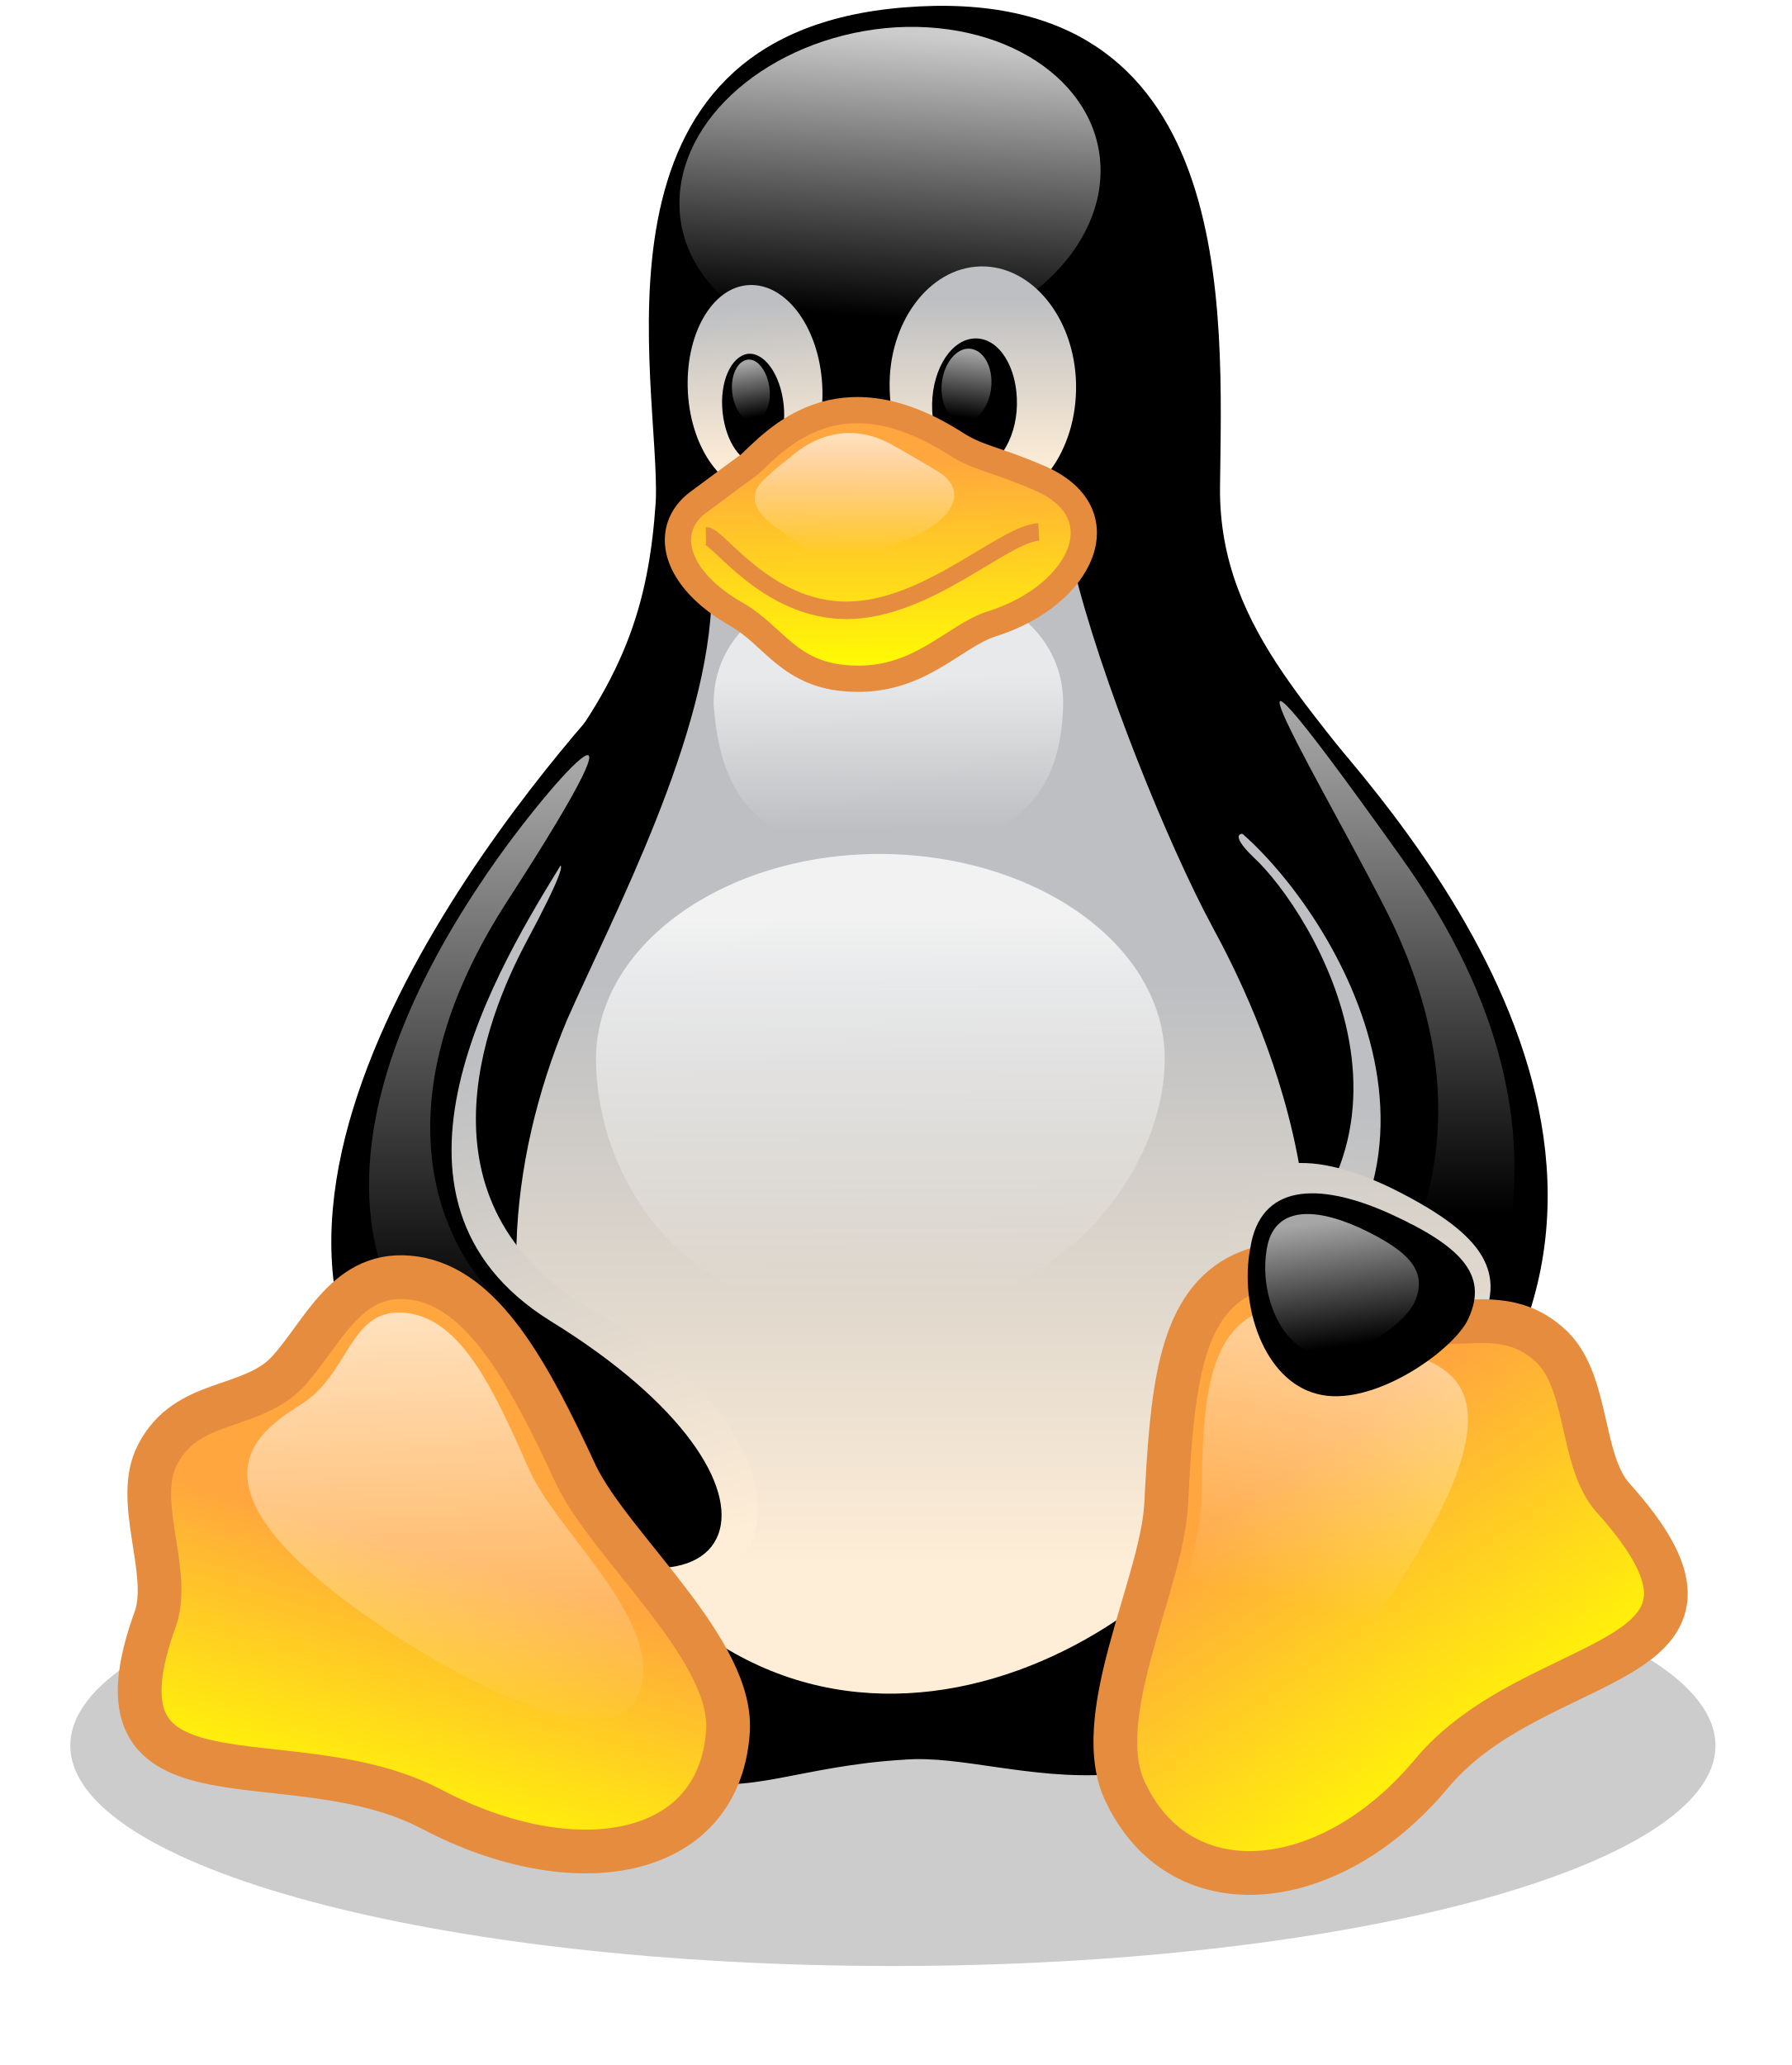
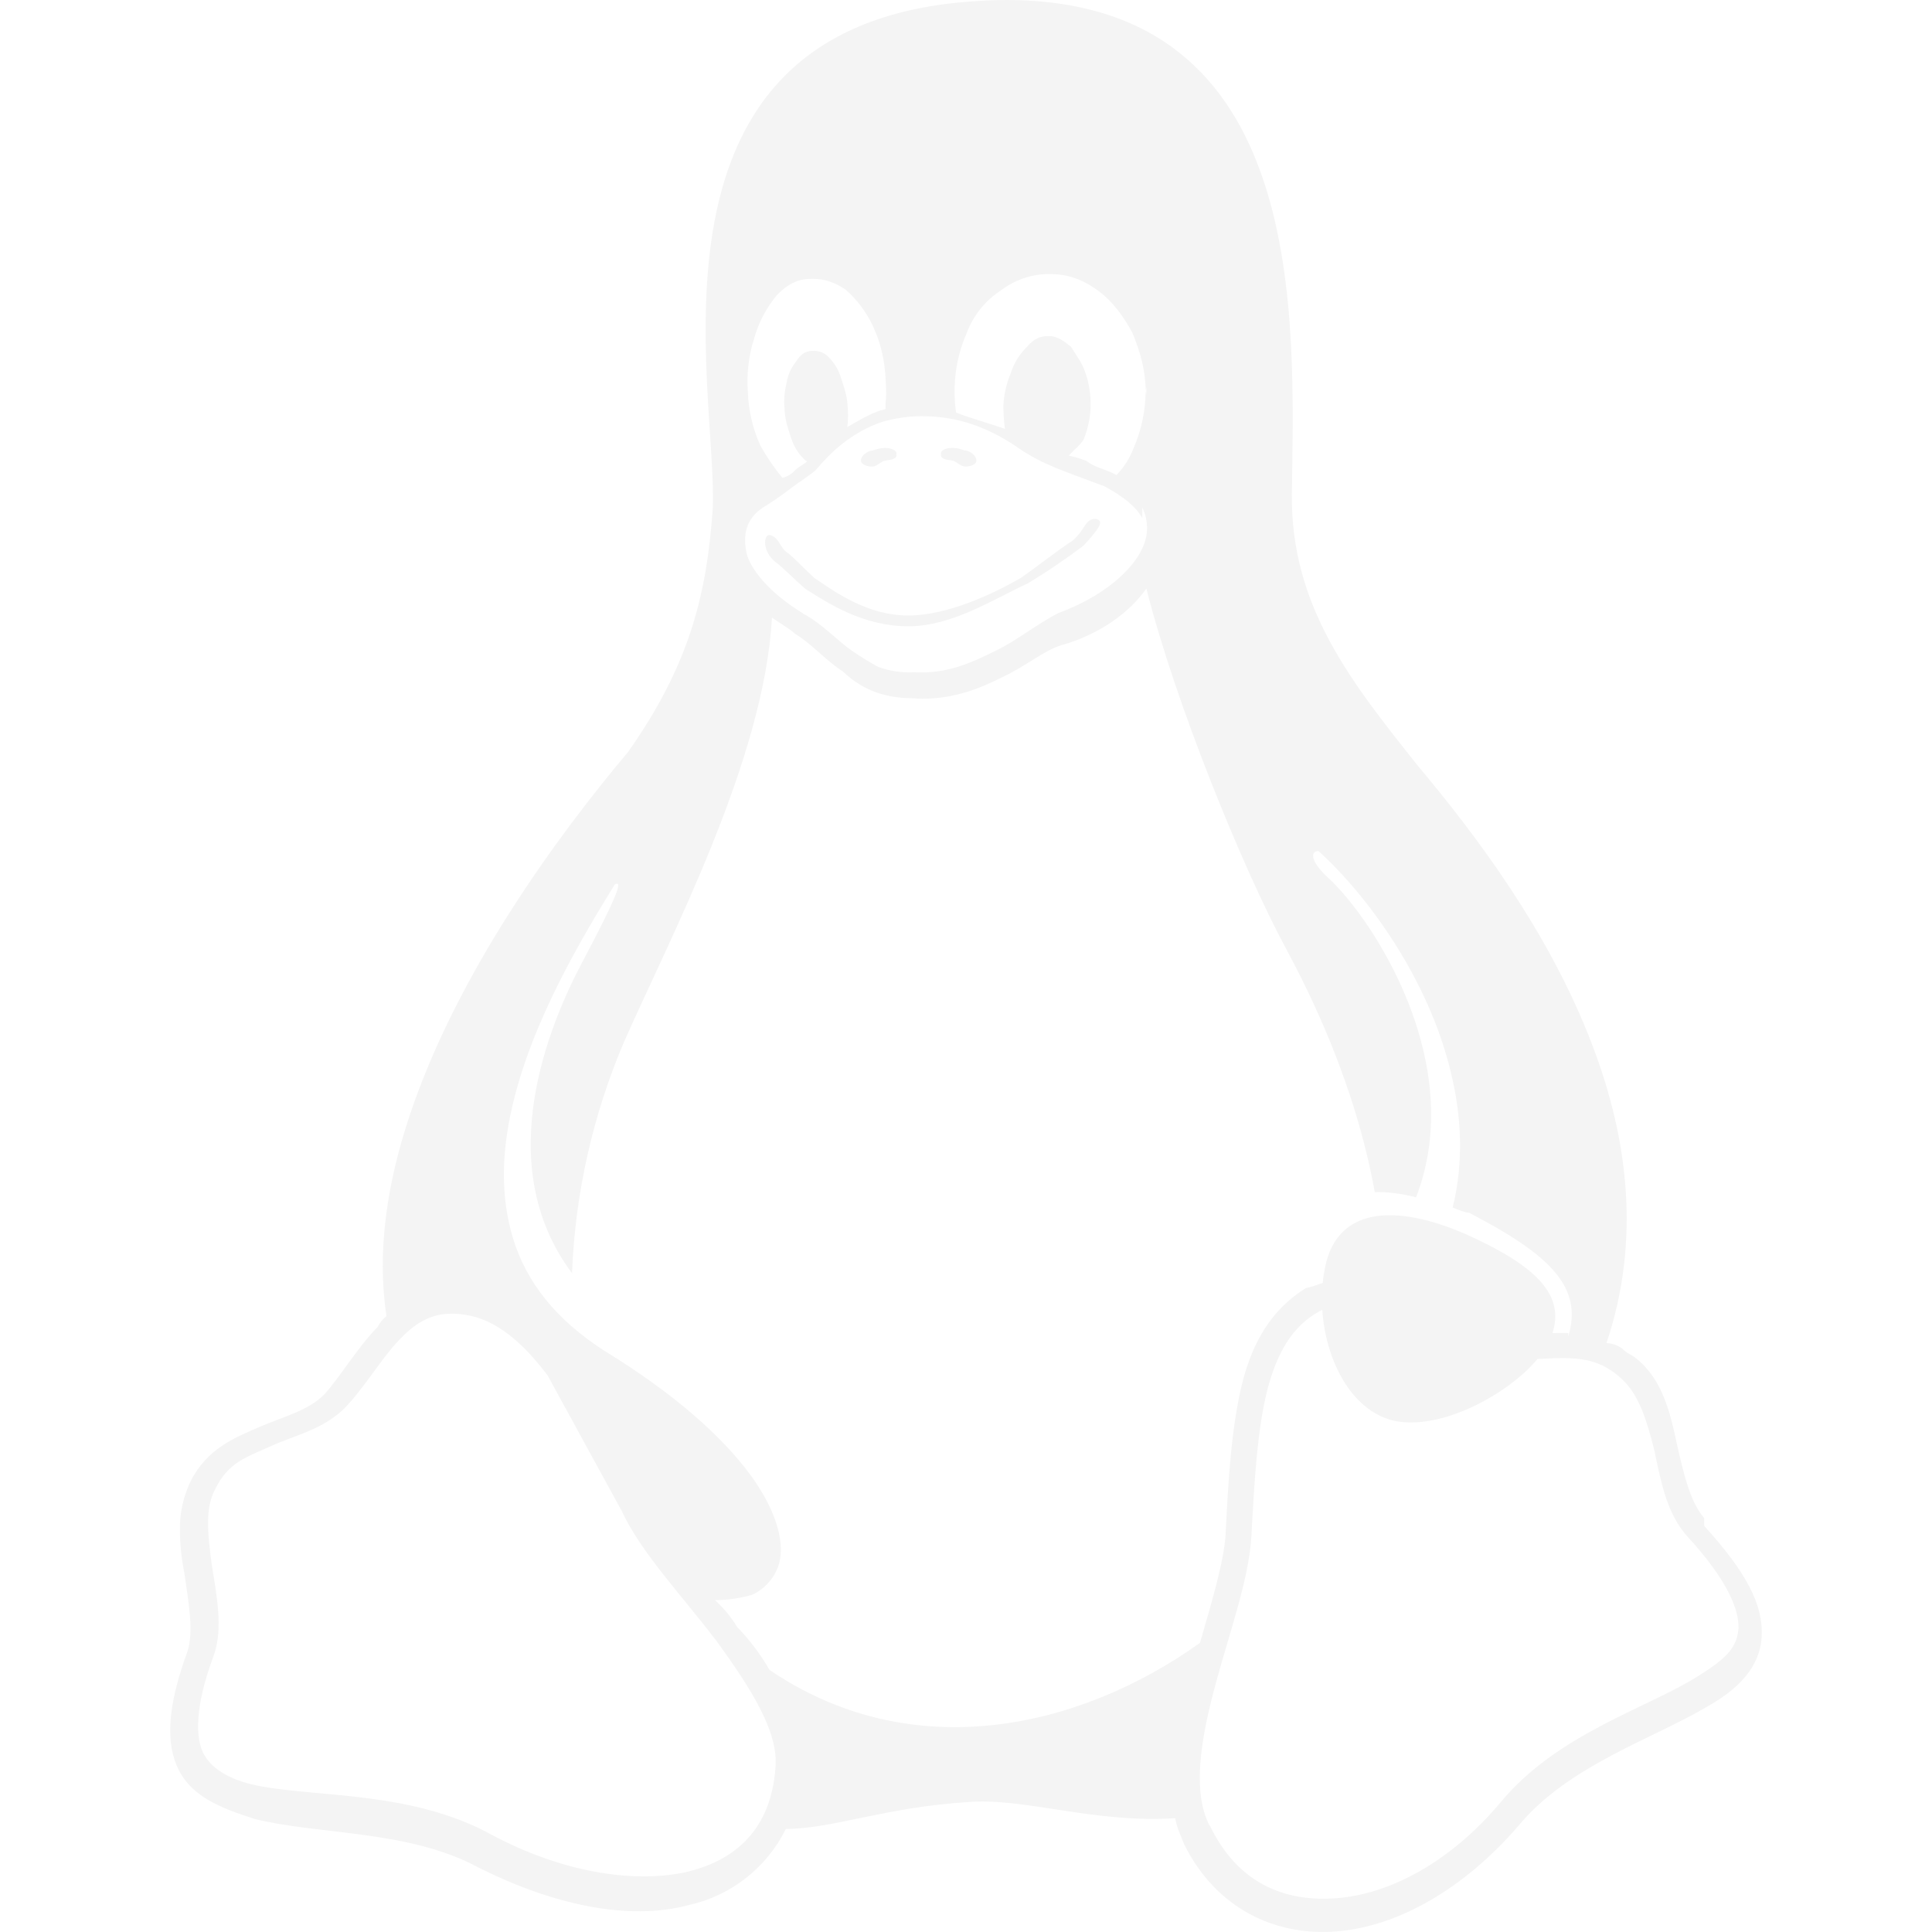
- <svg xmlns="http://www.w3.org/2000/svg" width="27.77" height="32" viewBox="0 0 256 295">
-   <defs>
-     <linearGradient id="logosLinuxTux0" x1="48.548%" x2="51.047%" y1="115.276%" y2="41.364%">
-       <stop offset="0%" stop-color="#FFEED7" />
-       <stop offset="100%" stop-color="#BDBFC2" />
-     </linearGradient>
-     <linearGradient id="logosLinuxTux1" x1="54.407%" x2="46.175%" y1="2.404%" y2="90.542%">
-       <stop offset="0%" stop-color="#FFF" stop-opacity=".8" />
-       <stop offset="100%" stop-color="#FFF" stop-opacity="0" />
-     </linearGradient>
-     <linearGradient id="logosLinuxTux2" x1="51.86%" x2="47.947%" y1="88.248%" y2="9.748%">
-       <stop offset="0%" stop-color="#FFEED7" />
-       <stop offset="100%" stop-color="#BDBFC2" />
-     </linearGradient>
-     <linearGradient id="logosLinuxTux3" x1="49.925%" x2="49.924%" y1="85.49%" y2="13.811%">
-       <stop offset="0%" stop-color="#FFEED7" />
-       <stop offset="100%" stop-color="#BDBFC2" />
-     </linearGradient>
-     <linearGradient id="logosLinuxTux4" x1="53.901%" x2="45.956%" y1="3.102%" y2="93.895%">
-       <stop offset="0%" stop-color="#FFF" stop-opacity=".65" />
-       <stop offset="100%" stop-color="#FFF" stop-opacity="0" />
-     </linearGradient>
-     <linearGradient id="logosLinuxTux5" x1="45.593%" x2="54.811%" y1="5.475%" y2="93.524%">
-       <stop offset="0%" stop-color="#FFF" stop-opacity=".65" />
-       <stop offset="100%" stop-color="#FFF" stop-opacity="0" />
-     </linearGradient>
-     <linearGradient id="logosLinuxTux6" x1="49.984%" x2="49.984%" y1="89.845%" y2="40.632%">
-       <stop offset="0%" stop-color="#FFEED7" />
-       <stop offset="100%" stop-color="#BDBFC2" />
-     </linearGradient>
-     <linearGradient id="logosLinuxTux7" x1="53.505%" x2="42.746%" y1="99.975%" y2="23.545%">
-       <stop offset="0%" stop-color="#FFEED7" />
-       <stop offset="100%" stop-color="#BDBFC2" />
-     </linearGradient>
-     <linearGradient id="logosLinuxTux8" x1="49.841%" x2="50.241%" y1="13.229%" y2="94.673%">
-       <stop offset="0%" stop-color="#FFF" stop-opacity=".8" />
-       <stop offset="100%" stop-color="#FFF" stop-opacity="0" />
-     </linearGradient>
-     <linearGradient id="logosLinuxTux9" x1="49.927%" x2="50.727%" y1="37.327%" y2="92.782%">
-       <stop offset="0%" stop-color="#FFF" stop-opacity=".65" />
-       <stop offset="100%" stop-color="#FFF" stop-opacity="0" />
-     </linearGradient>
-     <linearGradient id="logosLinuxTuxa" x1="49.876%" x2="49.876%" y1="2.299%" y2="81.204%">
-       <stop offset="0%" stop-color="#FFF" stop-opacity=".65" />
-       <stop offset="100%" stop-color="#FFF" stop-opacity="0" />
-     </linearGradient>
-     <linearGradient id="logosLinuxTuxb" x1="49.833%" x2="49.824%" y1="2.272%" y2="71.799%">
-       <stop offset="0%" stop-color="#FFF" stop-opacity=".65" />
-       <stop offset="100%" stop-color="#FFF" stop-opacity="0" />
-     </linearGradient>
-     <linearGradient id="logosLinuxTuxc" x1="53.467%" x2="38.949%" y1="48.921%" y2="98.1%">
-       <stop offset="0%" stop-color="#FFA63F" />
-       <stop offset="100%" stop-color="#FF0" />
-     </linearGradient>
-     <linearGradient id="logosLinuxTuxd" x1="52.373%" x2="47.579%" y1="143.009%" y2="-64.622%">
-       <stop offset="0%" stop-color="#FFEED7" />
-       <stop offset="100%" stop-color="#BDBFC2" />
-     </linearGradient>
-     <linearGradient id="logosLinuxTuxe" x1="30.581%" x2="65.887%" y1="34.024%" y2="89.175%">
-       <stop offset="0%" stop-color="#FFA63F" />
-       <stop offset="100%" stop-color="#FF0" />
-     </linearGradient>
-     <linearGradient id="logosLinuxTuxf" x1="59.572%" x2="48.361%" y1="-17.216%" y2="66.118%">
-       <stop offset="0%" stop-color="#FFF" stop-opacity=".65" />
-       <stop offset="100%" stop-color="#FFF" stop-opacity="0" />
-     </linearGradient>
-     <linearGradient id="logosLinuxTuxg" x1="47.769%" x2="51.373%" y1="1.565%" y2="104.313%">
-       <stop offset="0%" stop-color="#FFF" stop-opacity=".65" />
-       <stop offset="100%" stop-color="#FFF" stop-opacity="0" />
-     </linearGradient>
-     <linearGradient id="logosLinuxTuxh" x1="43.55%" x2="57.114%" y1="4.533%" y2="92.827%">
-       <stop offset="0%" stop-color="#FFF" stop-opacity=".65" />
-       <stop offset="100%" stop-color="#FFF" stop-opacity="0" />
-     </linearGradient>
-     <linearGradient id="logosLinuxTuxi" x1="49.733%" x2="50.558%" y1="17.609%" y2="99.385%">
-       <stop offset="0%" stop-color="#FFA63F" />
-       <stop offset="100%" stop-color="#FF0" />
-     </linearGradient>
-     <linearGradient id="logosLinuxTuxj" x1="50.17%" x2="49.68%" y1="2.89%" y2="94.17%">
-       <stop offset="0%" stop-color="#FFF" stop-opacity=".65" />
-       <stop offset="100%" stop-color="#FFF" stop-opacity="0" />
-     </linearGradient>
-   </defs>
-   <g fill="none">
-     <path fill="#000" fill-opacity=".2" d="M235.125 249.359c0 17.355-52.617 31.497-117.54 31.497S.044 266.806.044 249.359c0-17.356 52.618-31.498 117.54-31.498c64.924 0 117.45 14.142 117.541 31.498" transform="translate(10)" />
-     <path fill="#000" d="M63.213 215.474c-11.387-16.346-13.591-69.606 12.947-102.39C89.292 97.383 92.69 86.455 93.7 71.67c.734-16.805-11.846-66.851 35.537-70.616c48.027-3.857 45.364 43.526 45.088 68.596c-.183 21.12 15.52 33.15 26.355 49.68c19.927 30.303 18.274 82.461-3.765 110.745c-27.916 35.354-51.791 20.018-67.678 21.304c-29.752 1.745-30.762 17.54-66.024-35.905" />
-     <path fill="url(#logosLinuxTux0)" d="M169.1 122.451c8.265 7.622 29.661 41.69-4.224 62.995c-11.937 7.438 10.653 35.721 21.488 22.039c19.193-24.61 6.98-63.913-4.591-77.963c-7.714-9.917-19.651-13.774-12.672-7.07" transform="translate(10)" />
-     <path fill="#000" stroke="#000" stroke-width=".977" d="M176.805 117.86c13.59 11.02 38.292 49.587 2.204 74.748c-11.846 7.806 10.468 32.508 23.049 19.927c43.618-43.894-1.102-94.308-16.53-111.664c-13.774-15.151-25.987 3.49-8.723 16.989z" />
-     <path fill="url(#logosLinuxTux1)" d="M147.245 25.02c-.459 12.581-14.325 23.51-30.946 24.52c-16.621 1.01-29.66-8.54-29.202-21.121c.46-12.581 14.326-23.509 30.947-24.519c16.62-.918 29.66 8.54 29.201 21.12" transform="translate(10)" />
-     <path fill="url(#logosLinuxTux2)" d="M107.483 54.957c.46 8.173-3.397 15.06-8.723 15.335c-5.326.276-10.01-6.06-10.469-14.233c-.459-8.173 3.398-15.06 8.724-15.335c5.326-.276 10.01 6.06 10.468 14.233" transform="translate(10)" />
-     <path fill="url(#logosLinuxTux3)" d="M117.125 55.6c.184 9.458 6.337 16.988 13.683 16.805c7.346-.184 13.131-7.99 12.948-17.54c-.184-9.458-6.336-16.988-13.683-16.804c-7.346.183-13.223 8.08-12.948 17.539" transform="translate(10)" />
-     <path fill="#000" d="M133.186 57.712c-.092 5.234 2.48 9.458 5.877 9.458c3.306 0 6.153-4.224 6.245-9.366c.091-5.234-2.48-9.459-5.878-9.459c-3.397 0-6.152 4.225-6.244 9.367m-21.212.092c.459 4.316-1.194 7.989-3.582 8.356c-2.387.276-4.683-2.938-5.142-7.254c-.46-4.316 1.194-7.99 3.581-8.357c2.388-.275 4.684 2.939 5.143 7.255" />
-     <path fill="url(#logosLinuxTux4)" d="M124.564 54.773c-.276 2.939 1.102 5.326 3.03 5.51c1.928.184 3.765-2.112 4.04-4.959c.276-2.938-1.102-5.326-3.03-5.51c-1.928-.183-3.765 2.113-4.04 4.96" transform="translate(10)" />
-     <path fill="url(#logosLinuxTux5)" d="M99.953 55.508c.276 2.388-.734 4.5-2.203 4.683c-1.47.184-2.847-1.653-3.123-4.132c-.275-2.388.735-4.5 2.204-4.683c1.47-.184 2.847 1.744 3.122 4.132" transform="translate(10)" />
-     <path fill="url(#logosLinuxTux6)" d="M71.027 145.684c6.52-14.785 20.386-40.772 20.662-60.883c0-15.978 47.843-19.835 51.7-3.856c3.856 15.978 13.59 39.853 19.834 51.424c6.245 11.478 24.335 48.118 5.051 80.074c-17.356 28.284-69.973 50.69-98.073-3.856c-9.55-18.917-7.806-42.333.826-62.903" transform="translate(10)" />
-     <path fill="url(#logosLinuxTux7)" d="M65.15 134.664c-5.601 10.56-17.172 38.293 11.112 53.445c30.395 16.162 30.303 49.312-6.245 33.517c-33.425-14.233-18.641-71.902-9.274-85.676c6.06-9.642 15.243-21.488 4.407-1.286" transform="translate(10)" />
-     <path fill="#000" stroke="#000" stroke-width="1.25" d="M79.925 122.727c-8.907 14.509-30.211 48.669-1.652 66.484c38.384 23.6 27.548 47.108-7.53 25.895c-49.404-29.568-5.97-89.257 13.774-112.03c22.59-25.529 4.316 4.683-4.592 19.65z" />
-     <path fill="url(#logosLinuxTux8)" d="M156.428 151.285c0 16.162-15.519 37.1-42.15 36.916c-27.456.183-39.118-20.754-39.118-36.916c0-16.161 18.182-29.293 40.588-29.293c22.498.092 40.68 13.132 40.68 29.293" transform="translate(10)" />
-     <path fill="url(#logosLinuxTux9)" d="M141.92 100.504c-.276 16.713-11.204 20.662-24.978 20.662c-13.775 0-23.784-2.48-24.978-20.662c0-11.387 11.203-17.998 24.978-17.998c13.774-.092 24.977 6.52 24.977 17.998" transform="translate(10)" />
-     <path fill="url(#logosLinuxTuxa)" d="M58.63 126.216c9-13.682 28.008-34.711 3.582 2.939c-19.835 31.038-7.346 50.965-.918 56.474c18.549 16.53 17.814 27.64 3.214 18.917c-31.314-18.641-24.794-50.047-5.878-78.33" transform="translate(10)" />
-     <path fill="url(#logosLinuxTuxb)" d="M188.936 131.818c-7.806-16.07-32.6-56.842 1.193-9.459c30.763 42.884 9.183 72.729 5.326 75.667c-3.856 2.939-16.804 8.908-13.04-1.469c3.858-10.377 22.958-30.028 6.52-64.74" transform="translate(10)" />
-     <path fill="url(#logosLinuxTuxc)" stroke="#E68C3F" stroke-width="6.25" d="M51.835 258.542c-20.57-10.928-50.414 2.112-39.578-27.457c2.204-6.704-3.214-16.805.275-23.325c4.133-7.989 13.04-6.244 18.366-11.57c5.234-5.51 8.54-15.06 18.366-13.59c9.734 1.468 16.254 13.406 23.049 28.099c5.05 10.468 22.865 25.253 21.672 37.007c-1.47 17.998-21.948 21.396-42.15 10.836z" transform="translate(10)" />
-     <path fill="url(#logosLinuxTuxd)" d="M201.608 189.119c-3.122 5.877-16.162 15.335-24.886 12.856c-8.815-2.388-12.856-15.795-11.111-25.988c1.653-11.386 11.111-12.03 23.05-6.336c12.855 6.336 16.712 11.662 12.947 19.468" transform="translate(10)" />
-     <path fill="url(#logosLinuxTuxe)" stroke="#E68C3F" stroke-width="6.251" d="M194.445 253.49c15.06-18.273 48.578-14.508 25.988-39.577c-4.775-5.418-3.306-16.989-9.183-21.947c-6.887-6.061-14.509-1.102-21.488-4.224c-6.979-3.398-14.325-9.918-22.865-5.327c-8.54 4.684-9.459 16.805-10.285 32.783c-.735 11.479-11.203 30.671-5.602 41.231c8.081 16.346 29.11 14.142 43.435-2.938z" transform="translate(10)" />
-     <path fill="url(#logosLinuxTuxf)" d="M187.925 229.064c23.325-34.435 5.97-34.16.092-36.823c-5.877-2.755-12.03-8.173-18.916-4.408c-6.888 3.857-7.255 13.775-7.439 26.814c-.275 9.367-8.08 25.07-3.397 33.793c5.693 10.193 19.467-4.591 29.66-19.376" transform="translate(10)" />
-     <path fill="url(#logosLinuxTuxg)" d="M47.06 234.023c-34.895-22.59-18.55-30.303-13.315-33.885c6.336-4.591 6.428-13.407 14.233-12.58c7.806.826 12.397 10.468 17.631 22.406c3.857 8.54 17.264 19.927 16.254 29.753c-1.285 11.57-19.743 3.948-34.803-5.694" transform="translate(10)" />
-     <path fill="#000" d="M209.588 188.843c-2.755 4.776-13.958 12.306-21.396 10.285c-7.622-1.928-11.112-12.672-9.55-20.753c1.377-9.183 9.55-9.642 19.834-5.05c10.928 4.958 14.326 9.182 11.112 15.518" />
-     <path fill="url(#logosLinuxTuxh)" d="M192.058 186.18c-1.745 3.306-9.091 8.54-14.234 7.163c-5.142-1.377-7.713-8.815-6.887-14.417c.735-6.336 6.244-6.704 13.223-3.581c7.53 3.49 9.918 6.428 7.898 10.835" transform="translate(10)" />
-     <path fill="url(#logosLinuxTuxi)" stroke="#E68C3F" stroke-width="3.75" d="M97.107 66.344c3.673-3.398 12.58-13.774 29.477-2.939c3.122 2.02 5.693 2.204 11.662 4.775c12.03 4.96 6.336 16.897-6.52 20.937c-5.51 1.745-10.468 8.449-20.386 7.806c-8.54-.46-10.744-6.06-15.978-9.091c-9.275-5.234-10.652-12.305-5.602-16.07c5.051-3.765 6.98-5.143 7.347-5.418z" transform="translate(10)" />
-     <path stroke="#E68C3F" stroke-width="2.5" d="M148.43 75.986c-5.05.275-15.979 11.203-27.457 11.203c-11.479 0-18.366-10.652-20.11-10.652" />
-     <path fill="url(#logosLinuxTuxj)" d="M102.8 65.426c1.837-1.653 7.622-6.153 15.244-1.562c1.653.919 3.306 1.929 5.693 3.306c4.867 2.847 2.48 6.98-3.398 9.55c-2.663 1.102-7.07 3.49-10.376 3.306c-3.673-.367-6.153-2.755-8.54-4.316c-4.5-2.938-4.224-5.418-2.112-7.346c1.56-1.47 3.305-2.847 3.49-2.938" transform="translate(10)" />
-   </g>
+ <svg xmlns="http://www.w3.org/2000/svg" fill="#f4f4f4" viewBox="0 0 24 24">
+   <path d="M12.504 0c-.155 0-.315.008-.48.021-4.226.333-3.105 4.807-3.17 6.298-.076 1.092-.3 1.953-1.05 3.02-.885 1.051-2.127 2.75-2.716 4.521-.278.832-.41 1.684-.287 2.489a.424.424 0 00-.11.135c-.26.268-.45.6-.663.839-.199.199-.485.267-.797.4-.313.136-.658.269-.864.68-.09.189-.136.394-.132.602 0 .199.027.4.055.536.058.399.116.728.04.97-.249.68-.28 1.145-.106 1.484.174.334.535.47.94.601.81.2 1.91.135 2.774.6.926.466 1.866.67 2.616.47.526-.116.97-.464 1.208-.946.587-.003 1.23-.269 2.26-.334.699-.058 1.574.267 2.577.2.025.134.063.198.114.333l.003.003c.391.778 1.113 1.132 1.884 1.071.771-.06 1.592-.536 2.257-1.306.631-.765 1.683-1.084 2.378-1.503.348-.199.629-.469.649-.853.023-.4-.2-.811-.714-1.376v-.097l-.003-.003c-.17-.2-.25-.535-.338-.926-.085-.401-.182-.786-.492-1.046h-.003c-.059-.054-.123-.067-.188-.135a.357.357 0 00-.19-.064c.431-1.278.264-2.55-.173-3.694-.533-1.41-1.465-2.638-2.175-3.483-.796-1.005-1.576-1.957-1.56-3.368.026-2.152.236-6.133-3.544-6.139zm.529 3.405h.013c.213 0 .396.062.584.198.19.135.33.332.438.533.105.259.158.459.166.724 0-.02.006-.04.006-.06v.105a.086.086 0 01-.004-.021l-.004-.024a1.807 1.807 0 01-.15.706.953.953 0 01-.213.335.71.71 0 00-.088-.042c-.104-.045-.198-.064-.284-.133a1.312 1.312 0 00-.22-.066c.05-.06.146-.133.183-.198.053-.128.082-.264.088-.402v-.02a1.21 1.21 0 00-.061-.4c-.045-.134-.101-.2-.183-.333-.084-.066-.167-.132-.267-.132h-.016c-.093 0-.176.03-.262.132a.8.8 0 00-.205.334 1.18 1.18 0 00-.09.4v.019c.002.089.008.179.02.267-.193-.067-.438-.135-.607-.202a1.635 1.635 0 01-.018-.2v-.02a1.772 1.772 0 01.15-.768c.082-.22.232-.406.43-.533a.985.985 0 01.594-.2zm-2.962.059h.036c.142 0 .27.048.399.135.146.129.264.288.344.465.09.199.14.4.153.667v.004c.007.134.006.2-.002.266v.08c-.03.007-.056.018-.083.024-.152.055-.274.135-.393.2.012-.09.013-.18.003-.267v-.015c-.012-.133-.04-.2-.082-.333a.613.613 0 00-.166-.267.248.248 0 00-.183-.064h-.021c-.071.006-.13.04-.186.132a.552.552 0 00-.12.27.944.944 0 00-.023.33v.015c.012.135.037.2.08.334.046.134.098.2.166.268.01.009.02.018.034.024-.07.057-.117.07-.176.136a.304.304 0 01-.131.068 2.62 2.62 0 01-.275-.402 1.772 1.772 0 01-.155-.667 1.759 1.759 0 01.08-.668 1.43 1.43 0 01.283-.535c.128-.133.26-.2.418-.2zm1.37 1.706c.332 0 .733.065 1.216.399.293.2.523.269 1.052.468h.003c.255.136.405.266.478.399v-.131a.571.571 0 01.016.47c-.123.31-.516.643-1.063.842v.002c-.268.135-.501.333-.775.465-.276.135-.588.292-1.012.267a1.139 1.139 0 01-.448-.067 3.566 3.566 0 01-.322-.198c-.195-.135-.363-.332-.612-.465v-.005h-.005c-.4-.246-.616-.512-.686-.71-.07-.268-.005-.47.193-.6.224-.135.38-.271.483-.336.104-.074.143-.102.176-.131h.002v-.003c.169-.202.436-.47.839-.601.139-.036.294-.065.466-.065zm2.8 2.142c.358 1.417 1.196 3.475 1.735 4.473.286.534.855 1.659 1.102 3.024.156-.005.33.018.513.064.646-1.671-.546-3.467-1.089-3.966-.22-.2-.232-.335-.123-.335.59.534 1.365 1.572 1.646 2.757.13.535.16 1.104.021 1.67.067.028.135.06.205.067 1.032.534 1.413.938 1.23 1.537v-.043c-.06-.003-.12 0-.18 0h-.016c.151-.467-.182-.825-1.065-1.224-.915-.4-1.646-.336-1.77.465-.008.043-.013.066-.018.135-.068.023-.139.053-.209.064-.43.268-.662.669-.793 1.187-.13.533-.17 1.156-.205 1.869v.003c-.02.334-.17.838-.319 1.35-1.5 1.072-3.58 1.538-5.348.334a2.645 2.645 0 00-.402-.533 1.45 1.45 0 00-.275-.333c.182 0 .338-.03.465-.067a.615.615 0 00.314-.334c.108-.267 0-.697-.345-1.163-.345-.467-.931-.995-1.788-1.521-.63-.4-.986-.87-1.15-1.396-.165-.534-.143-1.085-.015-1.645.245-1.07.873-2.11 1.274-2.763.107-.065.037.135-.408.974-.396.751-1.14 2.497-.122 3.854a8.123 8.123 0 01.647-2.876c.564-1.278 1.743-3.504 1.836-5.268.048.036.217.135.289.202.218.133.38.333.59.465.21.201.477.335.876.335.039.003.075.006.11.006.412 0 .73-.134.997-.268.29-.134.52-.334.74-.4h.005c.467-.135.835-.402 1.044-.7zm2.185 8.958c.037.6.343 1.245.882 1.377.588.134 1.434-.333 1.791-.765l.211-.01c.315-.007.577.01.847.268l.003.003c.208.199.305.53.391.876.085.4.154.78.409 1.066.486.527.645.906.636 1.14l.003-.007v.018l-.003-.012c-.015.262-.185.396-.498.595-.63.401-1.746.712-2.457 1.57-.618.737-1.37 1.14-2.036 1.191-.664.053-1.237-.2-1.574-.898l-.005-.003c-.21-.4-.12-1.025.056-1.69.176-.668.428-1.344.463-1.897.037-.714.076-1.335.195-1.814.12-.465.308-.797.641-.984l.045-.022zm-10.814.049h.01c.053 0 .105.005.157.014.376.055.706.333 1.023.752l.91 1.664.003.003c.243.533.754 1.064 1.189 1.637.434.598.77 1.131.729 1.57v.006c-.057.744-.48 1.148-1.125 1.294-.645.135-1.52.002-2.395-.464-.968-.536-2.118-.469-2.857-.602-.369-.066-.61-.2-.723-.4-.11-.2-.113-.602.123-1.23v-.004l.002-.003c.117-.334.03-.752-.027-1.118-.055-.401-.083-.71.043-.94.16-.334.396-.4.69-.533.294-.135.64-.202.915-.47h.002v-.002c.256-.268.445-.601.668-.838.19-.201.38-.336.663-.336zm7.159-9.074c-.435.201-.945.535-1.488.535-.542 0-.97-.267-1.28-.466-.154-.134-.28-.268-.373-.335-.164-.134-.144-.333-.074-.333.109.016.129.134.199.2.096.066.215.2.36.333.292.2.68.467 1.167.467.485 0 1.053-.267 1.398-.466.195-.135.445-.334.648-.467.156-.136.149-.267.279-.267.128.016.034.134-.147.332a8.097 8.097 0 01-.69.468zm-1.082-1.583V5.64c-.006-.02.013-.042.029-.05.074-.043.18-.027.26.004.063 0 .16.067.15.135-.006.049-.085.066-.135.066-.055 0-.092-.043-.141-.068-.052-.018-.146-.008-.163-.065zm-.551 0c-.02.058-.113.049-.166.066-.047.025-.086.068-.14.068-.05 0-.13-.02-.136-.068-.01-.066.088-.133.15-.133.08-.031.184-.047.259-.005.019.009.036.03.03.05v.02h.003z" />
</svg>
